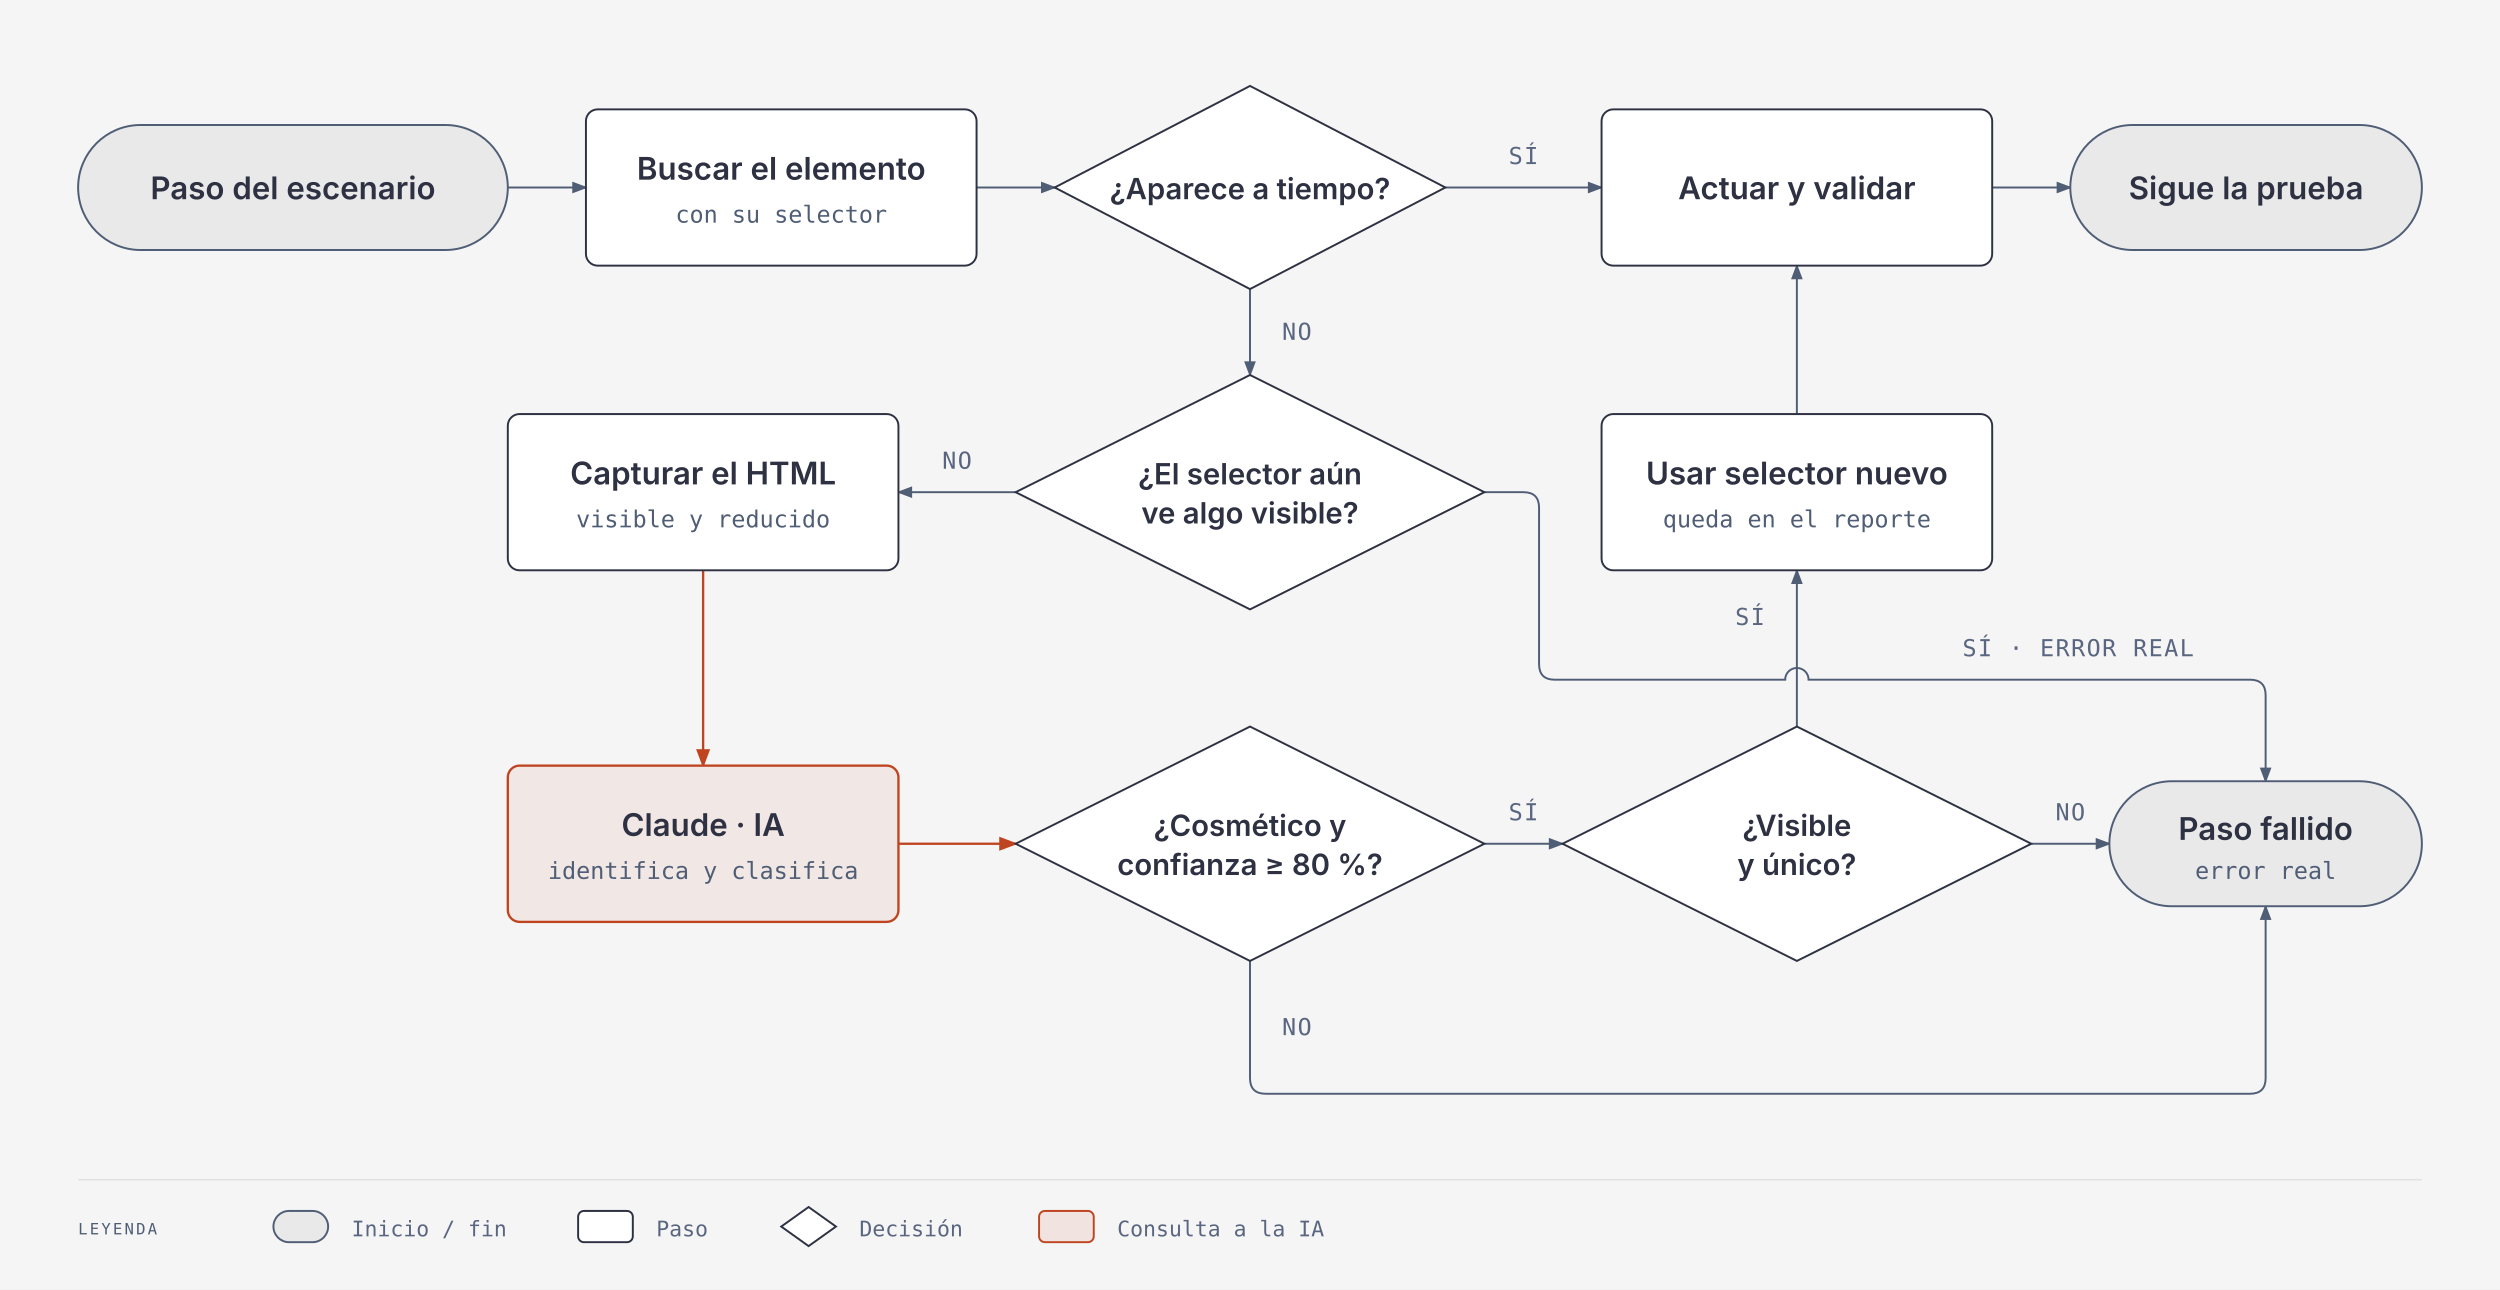
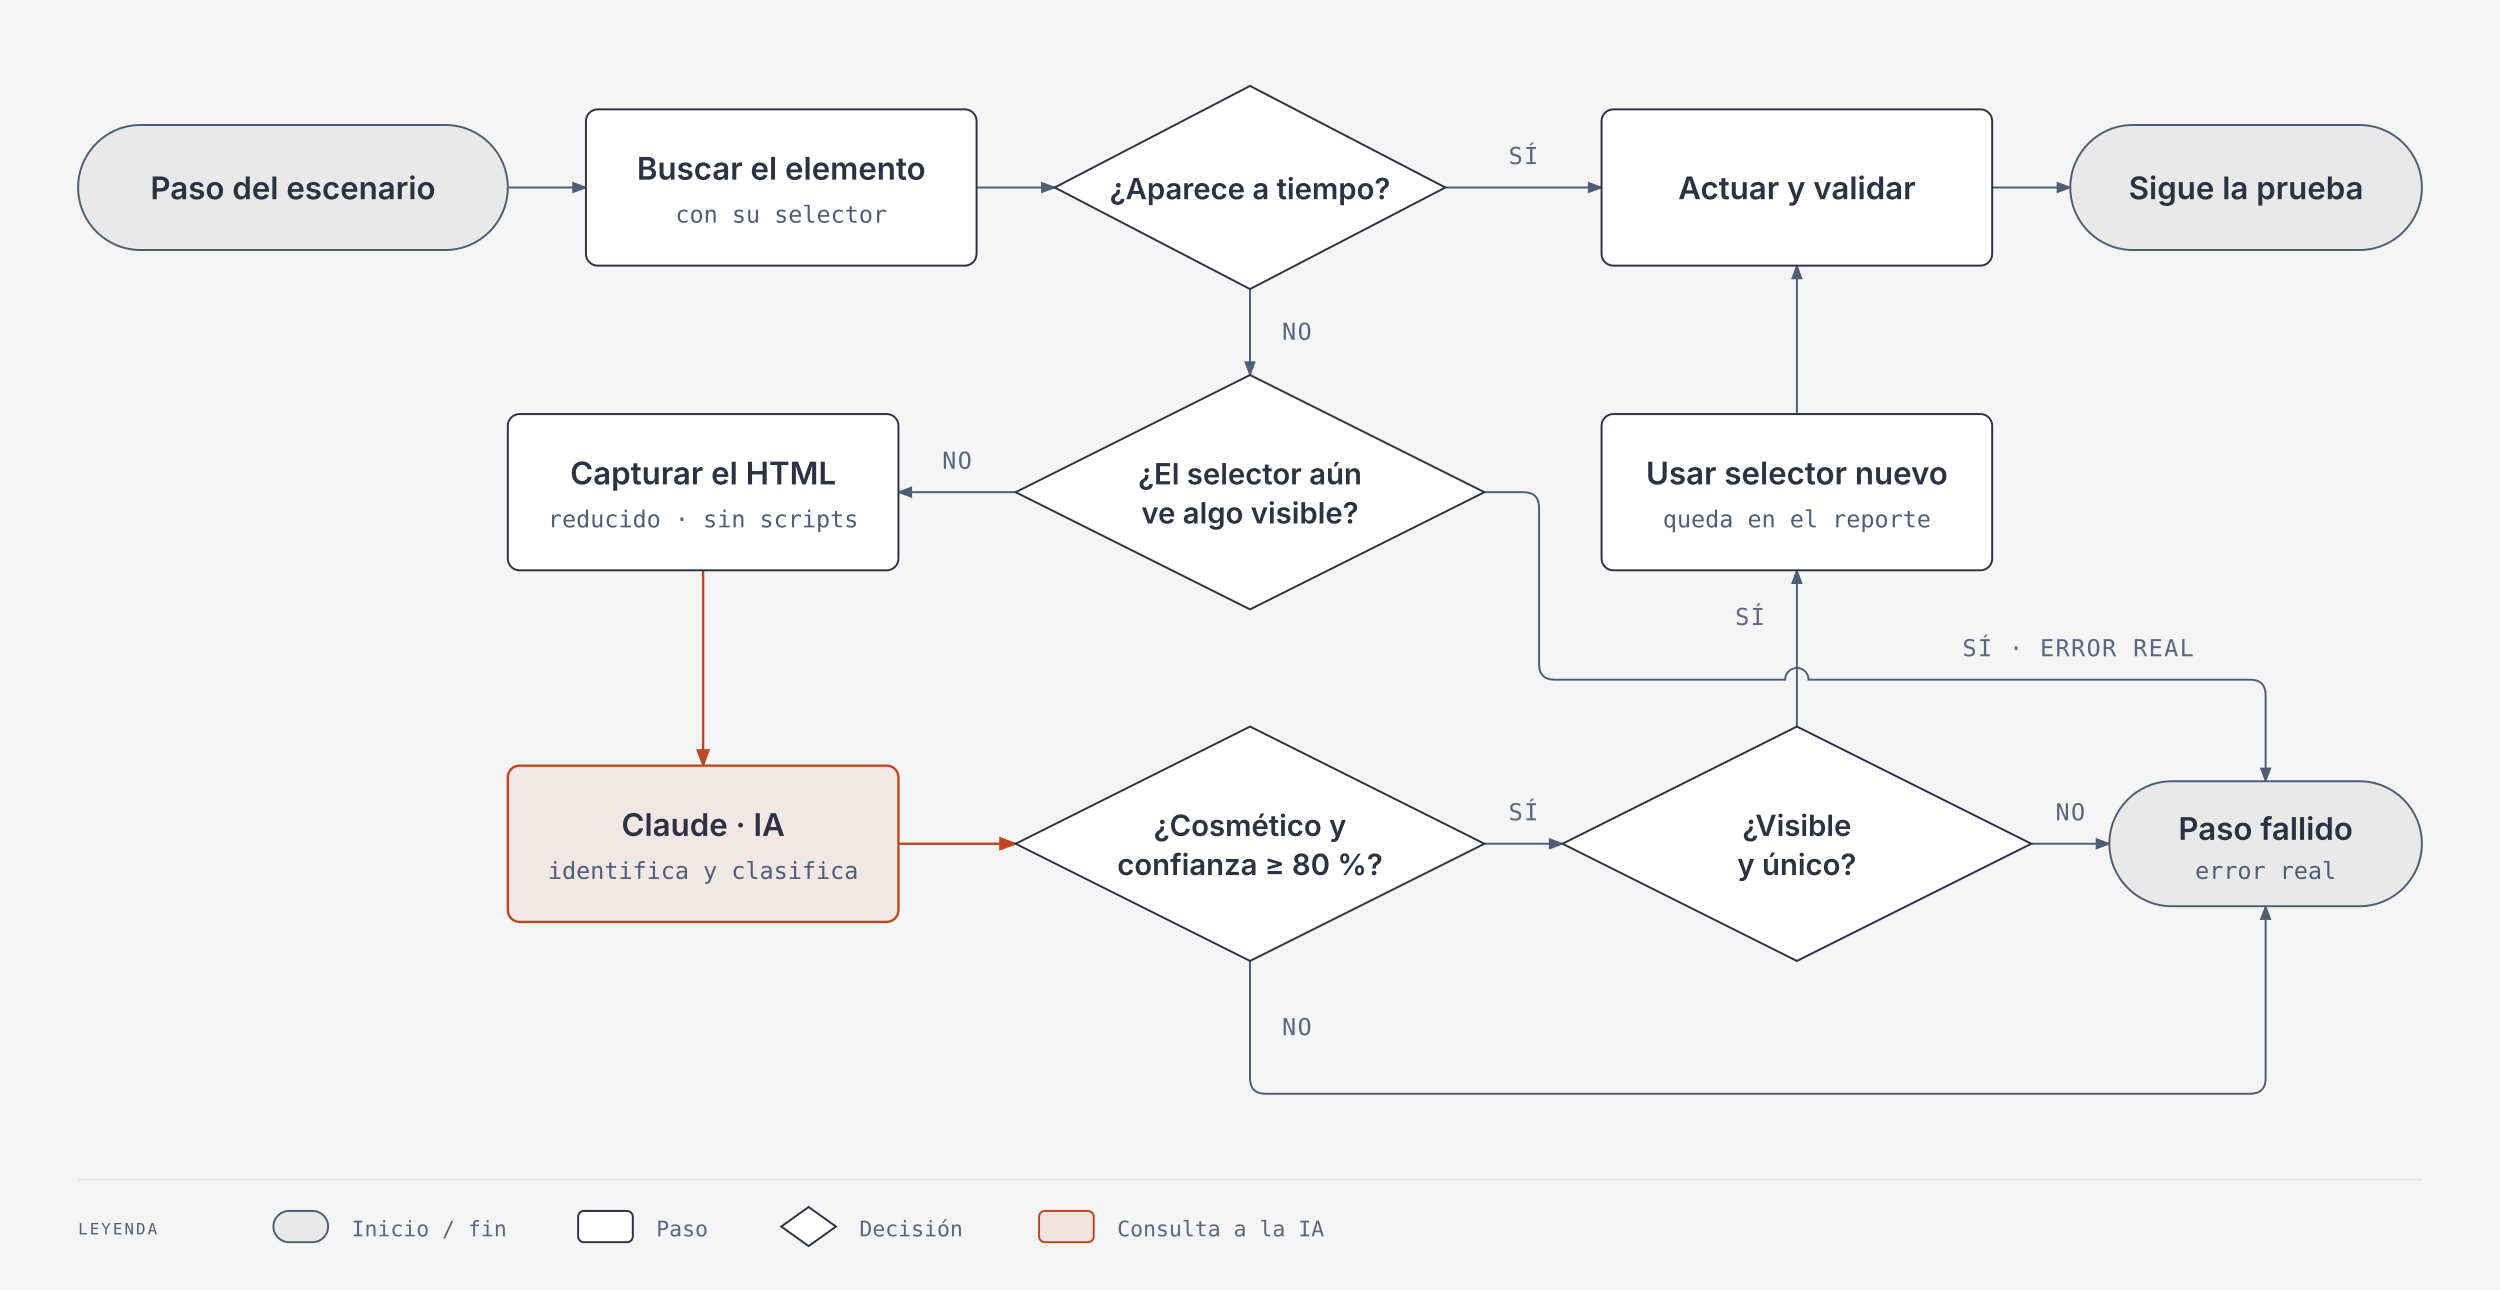
<svg xmlns="http://www.w3.org/2000/svg" viewBox="0 0 1280 660" role="img" aria-labelledby="flujo-self-healing-title flujo-self-healing-desc">
  <defs>
    <marker id="flujo-self-healing-arrow" markerWidth="8" markerHeight="6" refX="7" refY="3" orient="auto">
      <polygon points="0 0, 8 3, 0 6" fill="#4f5d75" />
    </marker>
    <marker id="flujo-self-healing-arrow-accent" markerWidth="8" markerHeight="6" refX="7" refY="3" orient="auto">
      <polygon points="0 0, 8 3, 0 6" fill="#bf4520" />
    </marker>
    <marker id="flujo-self-healing-arrow-sm" markerWidth="6" markerHeight="5" refX="5" refY="2.5" orient="auto">
      <polygon points="0 0, 6 2.5, 0 5" fill="#4f5d75" />
    </marker>
    <marker id="flujo-self-healing-arrow-dim" markerWidth="8" markerHeight="6" refX="7" refY="3" orient="auto">
      <polygon points="0 0, 8 3, 0 6" fill="rgba(45,49,66,0.45)" />
    </marker>
    <pattern id="flujo-self-healing-dots" width="22" height="22" patternUnits="userSpaceOnUse">
      <circle cx="1" cy="1" r="0.9" fill="rgba(45,49,66,0.1)" />
    </pattern>
  </defs>
  <rect width="1280" height="660" fill="#f5f5f5" />
  <path d="M260 96 H300" fill="none" stroke="#4f5d75" stroke-width="1" marker-end="url(#flujo-self-healing-arrow)" />
  <path d="M500 96 H540" fill="none" stroke="#4f5d75" stroke-width="1" marker-end="url(#flujo-self-healing-arrow)" />
  <path d="M740 96 H820" fill="none" stroke="#4f5d75" stroke-width="1" marker-end="url(#flujo-self-healing-arrow)" />
  <rect x="764" y="72" width="32" height="16" rx="2" fill="#f5f5f5" />
  <text x="780" y="84" fill="#5a6580" font-size="12" font-family="'Geist Mono', ui-monospace, 'Cascadia Mono', Consolas, monospace" text-anchor="middle" letter-spacing="0.06em">SÍ</text>
  <path d="M1020 96 H1060" fill="none" stroke="#4f5d75" stroke-width="1" marker-end="url(#flujo-self-healing-arrow)" />
  <path d="M640 148 V192" fill="none" stroke="#4f5d75" stroke-width="1" marker-end="url(#flujo-self-healing-arrow)" />
  <rect x="648" y="162" width="32" height="16" rx="2" fill="#f5f5f5" />
  <text x="664" y="174" fill="#5a6580" font-size="12" font-family="'Geist Mono', ui-monospace, 'Cascadia Mono', Consolas, monospace" text-anchor="middle" letter-spacing="0.06em">NO</text>
  <path d="M520 252 H460" fill="none" stroke="#4f5d75" stroke-width="1" marker-end="url(#flujo-self-healing-arrow)" />
  <rect x="474" y="228" width="32" height="16" rx="2" fill="#f5f5f5" />
  <text x="490" y="240" fill="#5a6580" font-size="12" font-family="'Geist Mono', ui-monospace, 'Cascadia Mono', Consolas, monospace" text-anchor="middle" letter-spacing="0.06em">NO</text>
  <path d="M360 292 V392" fill="none" stroke="#bf4520" stroke-width="1.2" marker-end="url(#flujo-self-healing-arrow-accent)" />
  <path d="M460 432 H520" fill="none" stroke="#bf4520" stroke-width="1.2" marker-end="url(#flujo-self-healing-arrow-accent)" />
  <path d="M760 432 H800" fill="none" stroke="#4f5d75" stroke-width="1" marker-end="url(#flujo-self-healing-arrow)" />
  <rect x="764" y="408" width="32" height="16" rx="2" fill="#f5f5f5" />
  <text x="780" y="420" fill="#5a6580" font-size="12" font-family="'Geist Mono', ui-monospace, 'Cascadia Mono', Consolas, monospace" text-anchor="middle" letter-spacing="0.06em">SÍ</text>
  <path d="M920 372 V292" fill="none" stroke="#4f5d75" stroke-width="1" marker-end="url(#flujo-self-healing-arrow)" />
  <rect x="880" y="308" width="32" height="16" rx="2" fill="#f5f5f5" />
  <text x="896" y="320" fill="#5a6580" font-size="12" font-family="'Geist Mono', ui-monospace, 'Cascadia Mono', Consolas, monospace" text-anchor="middle" letter-spacing="0.06em">SÍ</text>
  <path d="M920 212 V136" fill="none" stroke="#4f5d75" stroke-width="1" marker-end="url(#flujo-self-healing-arrow)" />
  <path d="M1040 432 H1080" fill="none" stroke="#4f5d75" stroke-width="1" marker-end="url(#flujo-self-healing-arrow)" />
  <rect x="1044" y="408" width="32" height="16" rx="2" fill="#f5f5f5" />
  <text x="1060" y="420" fill="#5a6580" font-size="12" font-family="'Geist Mono', ui-monospace, 'Cascadia Mono', Consolas, monospace" text-anchor="middle" letter-spacing="0.06em">NO</text>
  <path d="M640 492 V552 Q640 560 648 560 H1152 Q1160 560 1160 552 V464" fill="none" stroke="#4f5d75" stroke-width="1" marker-end="url(#flujo-self-healing-arrow)" />
  <rect x="648" y="518" width="32" height="16" rx="2" fill="#f5f5f5" />
  <text x="664" y="530" fill="#5a6580" font-size="12" font-family="'Geist Mono', ui-monospace, 'Cascadia Mono', Consolas, monospace" text-anchor="middle" letter-spacing="0.06em">NO</text>
  <path d="M760 252 H780 Q788 252 788 260 V340 Q788 348 796 348 H914 A6 6 0 0 1 926 348 H1152 Q1160 348 1160 356 V400" fill="none" stroke="#4f5d75" stroke-width="1" marker-end="url(#flujo-self-healing-arrow)" />
  <rect x="994" y="324" width="140" height="16" rx="2" fill="#f5f5f5" />
  <text x="1064" y="336" fill="#5a6580" font-size="12" font-family="'Geist Mono', ui-monospace, 'Cascadia Mono', Consolas, monospace" text-anchor="middle" letter-spacing="0.06em">SÍ · ERROR REAL</text>
  <rect x="40" y="64" width="220" height="64" rx="32" fill="#f5f5f5" />
  <rect x="40" y="64" width="220" height="64" rx="32" fill="rgba(45,49,66,0.06)" stroke="#4f5d75" stroke-width="1" />
  <text x="150" y="102" fill="#2d3142" font-size="16" font-weight="600" font-family="Geist, system-ui, -apple-system, 'Segoe UI', sans-serif" text-anchor="middle">Paso del escenario</text>
  <rect x="300" y="56" width="200" height="80" rx="6" fill="#f5f5f5" />
  <rect x="300" y="56" width="200" height="80" rx="6" fill="#ffffff" stroke="#2d3142" stroke-width="1" />
  <text x="400" y="92" fill="#2d3142" font-size="16" font-weight="600" font-family="Geist, system-ui, -apple-system, 'Segoe UI', sans-serif" text-anchor="middle">Buscar el elemento</text>
  <text x="400" y="114" fill="#4f5d75" font-size="12" font-family="'Geist Mono', ui-monospace, 'Cascadia Mono', Consolas, monospace" text-anchor="middle">con su selector</text>
  <polygon points="540,96 640,44 740,96 640,148" fill="#f5f5f5" />
  <polygon points="540,96 640,44 740,96 640,148" fill="#ffffff" stroke="#2d3142" stroke-width="1" />
  <text x="640" y="102" fill="#2d3142" font-size="15" font-weight="600" font-family="Geist, system-ui, -apple-system, 'Segoe UI', sans-serif" text-anchor="middle">¿Aparece a tiempo?</text>
  <rect x="820" y="56" width="200" height="80" rx="6" fill="#f5f5f5" />
  <rect x="820" y="56" width="200" height="80" rx="6" fill="#ffffff" stroke="#2d3142" stroke-width="1" />
  <text x="920" y="102" fill="#2d3142" font-size="16" font-weight="600" font-family="Geist, system-ui, -apple-system, 'Segoe UI', sans-serif" text-anchor="middle">Actuar y validar</text>
  <rect x="1060" y="64" width="180" height="64" rx="32" fill="#f5f5f5" />
  <rect x="1060" y="64" width="180" height="64" rx="32" fill="rgba(45,49,66,0.06)" stroke="#4f5d75" stroke-width="1" />
  <text x="1150" y="102" fill="#2d3142" font-size="16" font-weight="600" font-family="Geist, system-ui, -apple-system, 'Segoe UI', sans-serif" text-anchor="middle">Sigue la prueba</text>
  <rect x="260" y="212" width="200" height="80" rx="6" fill="#f5f5f5" />
  <rect x="260" y="212" width="200" height="80" rx="6" fill="#ffffff" stroke="#2d3142" stroke-width="1" />
  <text x="360" y="248" fill="#2d3142" font-size="16" font-weight="600" font-family="Geist, system-ui, -apple-system, 'Segoe UI', sans-serif" text-anchor="middle">Capturar el HTML</text>
-   <text x="360" y="270" fill="#4f5d75" font-size="12" font-family="'Geist Mono', ui-monospace, 'Cascadia Mono', Consolas, monospace" text-anchor="middle">visible y reducido</text>
+   <text x="360" y="270" fill="#4f5d75" font-size="12" font-family="'Geist Mono', ui-monospace, 'Cascadia Mono', Consolas, monospace" text-anchor="middle">reducido · sin scripts</text>
  <polygon points="520,252 640,192 760,252 640,312" fill="#f5f5f5" />
  <polygon points="520,252 640,192 760,252 640,312" fill="#ffffff" stroke="#2d3142" stroke-width="1" />
  <text x="640" y="248" fill="#2d3142" font-size="15" font-weight="600" font-family="Geist, system-ui, -apple-system, 'Segoe UI', sans-serif" text-anchor="middle">¿El selector aún</text>
  <text x="640" y="268" fill="#2d3142" font-size="15" font-weight="600" font-family="Geist, system-ui, -apple-system, 'Segoe UI', sans-serif" text-anchor="middle">ve algo visible?</text>
  <rect x="820" y="212" width="200" height="80" rx="6" fill="#f5f5f5" />
  <rect x="820" y="212" width="200" height="80" rx="6" fill="#ffffff" stroke="#2d3142" stroke-width="1" />
  <text x="920" y="248" fill="#2d3142" font-size="16" font-weight="600" font-family="Geist, system-ui, -apple-system, 'Segoe UI', sans-serif" text-anchor="middle">Usar selector nuevo</text>
  <text x="920" y="270" fill="#4f5d75" font-size="12" font-family="'Geist Mono', ui-monospace, 'Cascadia Mono', Consolas, monospace" text-anchor="middle">queda en el reporte</text>
  <rect x="260" y="392" width="200" height="80" rx="6" fill="#f5f5f5" />
  <rect x="260" y="392" width="200" height="80" rx="6" fill="rgba(191,69,32,0.08)" stroke="#bf4520" stroke-width="1.2" />
  <text x="360" y="428" fill="#2d3142" font-size="16" font-weight="600" font-family="Geist, system-ui, -apple-system, 'Segoe UI', sans-serif" text-anchor="middle">Claude · IA</text>
  <text x="360" y="450" fill="#4f5d75" font-size="12" font-family="'Geist Mono', ui-monospace, 'Cascadia Mono', Consolas, monospace" text-anchor="middle">identifica y clasifica</text>
  <polygon points="520,432 640,372 760,432 640,492" fill="#f5f5f5" />
  <polygon points="520,432 640,372 760,432 640,492" fill="#ffffff" stroke="#2d3142" stroke-width="1" />
  <text x="640" y="428" fill="#2d3142" font-size="15" font-weight="600" font-family="Geist, system-ui, -apple-system, 'Segoe UI', sans-serif" text-anchor="middle">¿Cosmético y</text>
  <text x="640" y="448" fill="#2d3142" font-size="15" font-weight="600" font-family="Geist, system-ui, -apple-system, 'Segoe UI', sans-serif" text-anchor="middle">confianza ≥ 80 %?</text>
  <polygon points="800,432 920,372 1040,432 920,492" fill="#f5f5f5" />
  <polygon points="800,432 920,372 1040,432 920,492" fill="#ffffff" stroke="#2d3142" stroke-width="1" />
  <text x="920" y="428" fill="#2d3142" font-size="15" font-weight="600" font-family="Geist, system-ui, -apple-system, 'Segoe UI', sans-serif" text-anchor="middle">¿Visible</text>
  <text x="920" y="448" fill="#2d3142" font-size="15" font-weight="600" font-family="Geist, system-ui, -apple-system, 'Segoe UI', sans-serif" text-anchor="middle">y único?</text>
  <rect x="1080" y="400" width="160" height="64" rx="32" fill="#f5f5f5" />
  <rect x="1080" y="400" width="160" height="64" rx="32" fill="rgba(45,49,66,0.06)" stroke="#4f5d75" stroke-width="1" />
  <text x="1160" y="430" fill="#2d3142" font-size="16" font-weight="600" font-family="Geist, system-ui, -apple-system, 'Segoe UI', sans-serif" text-anchor="middle">Paso fallido</text>
  <text x="1160" y="450" fill="#4f5d75" font-size="12" font-family="'Geist Mono', ui-monospace, 'Cascadia Mono', Consolas, monospace" text-anchor="middle">error real</text>
  <line x1="40" y1="604" x2="1240" y2="604" stroke="rgba(45,49,66,0.1)" stroke-width="0.8" />
  <text x="40" y="632" fill="#4f5d75" font-size="8" font-family="'Geist Mono', ui-monospace, 'Cascadia Mono', Consolas, monospace" letter-spacing="0.14em">LEYENDA</text>
  <rect x="140" y="620" width="28" height="16" rx="8" fill="rgba(45,49,66,0.06)" stroke="#4f5d75" />
  <text x="180" y="633" fill="#5a6580" font-size="11" font-family="'Geist Mono', ui-monospace, 'Cascadia Mono', Consolas, monospace">Inicio / fin</text>
  <rect x="296" y="620" width="28" height="16" rx="3" fill="#ffffff" stroke="#2d3142" />
  <text x="336" y="633" fill="#5a6580" font-size="11" font-family="'Geist Mono', ui-monospace, 'Cascadia Mono', Consolas, monospace">Paso</text>
  <polygon points="400,628 414,618 428,628 414,638" fill="#ffffff" stroke="#2d3142" />
  <text x="440" y="633" fill="#5a6580" font-size="11" font-family="'Geist Mono', ui-monospace, 'Cascadia Mono', Consolas, monospace">Decisión</text>
  <rect x="532" y="620" width="28" height="16" rx="3" fill="rgba(191,69,32,0.1)" stroke="#bf4520" />
  <text x="572" y="633" fill="#5a6580" font-size="11" font-family="'Geist Mono', ui-monospace, 'Cascadia Mono', Consolas, monospace">Consulta a la IA</text>
</svg>
